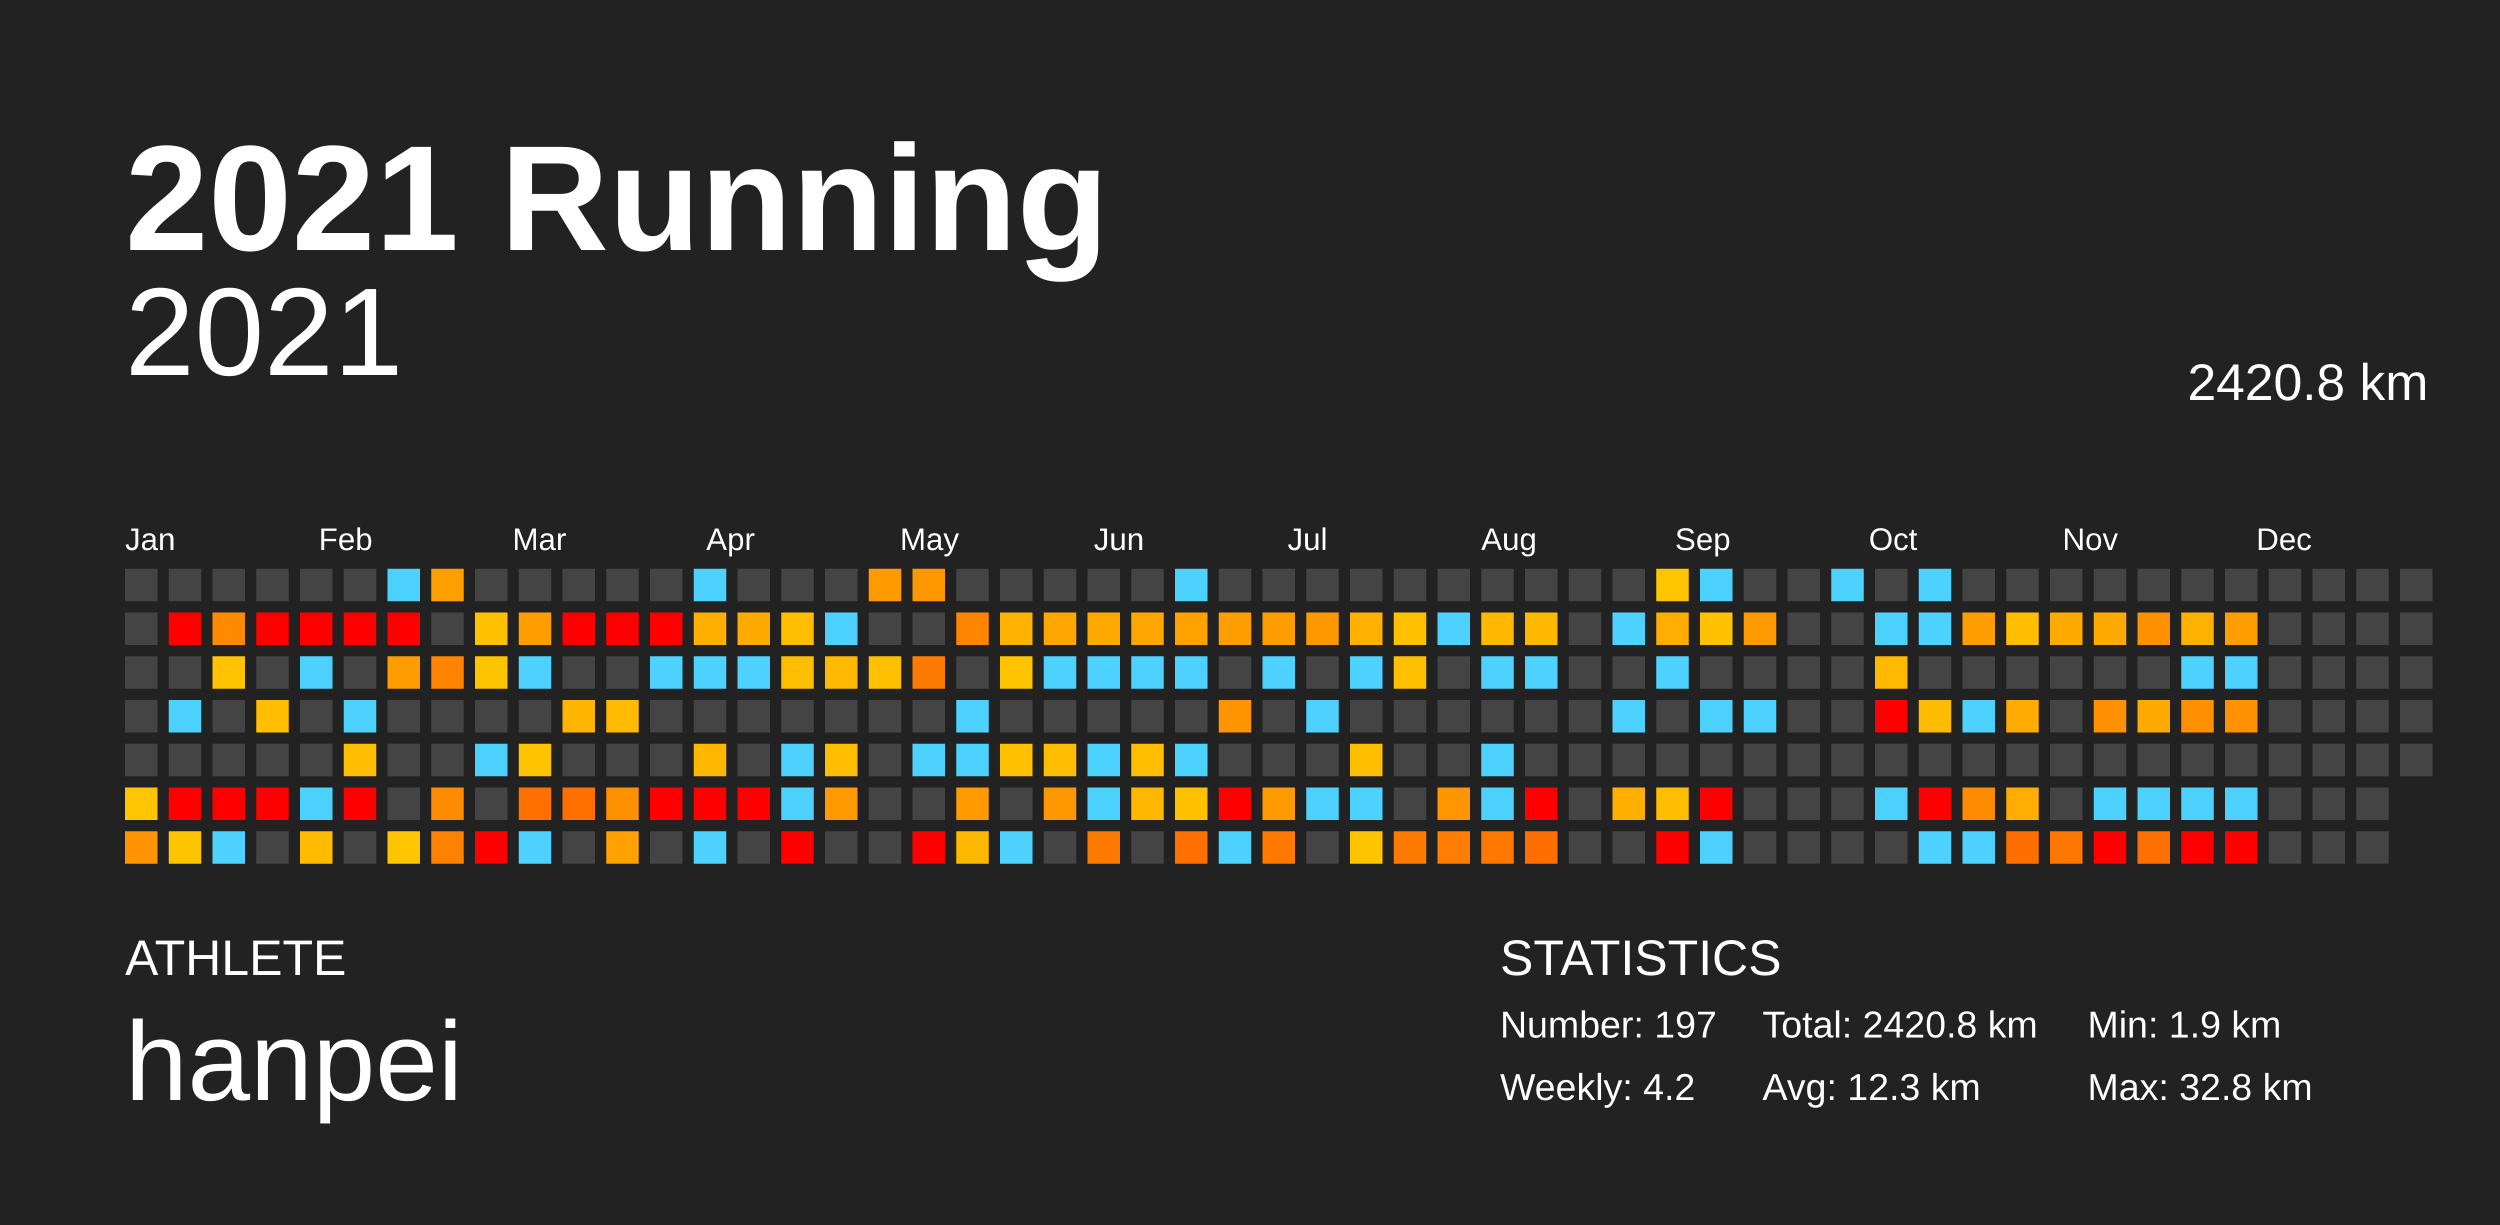
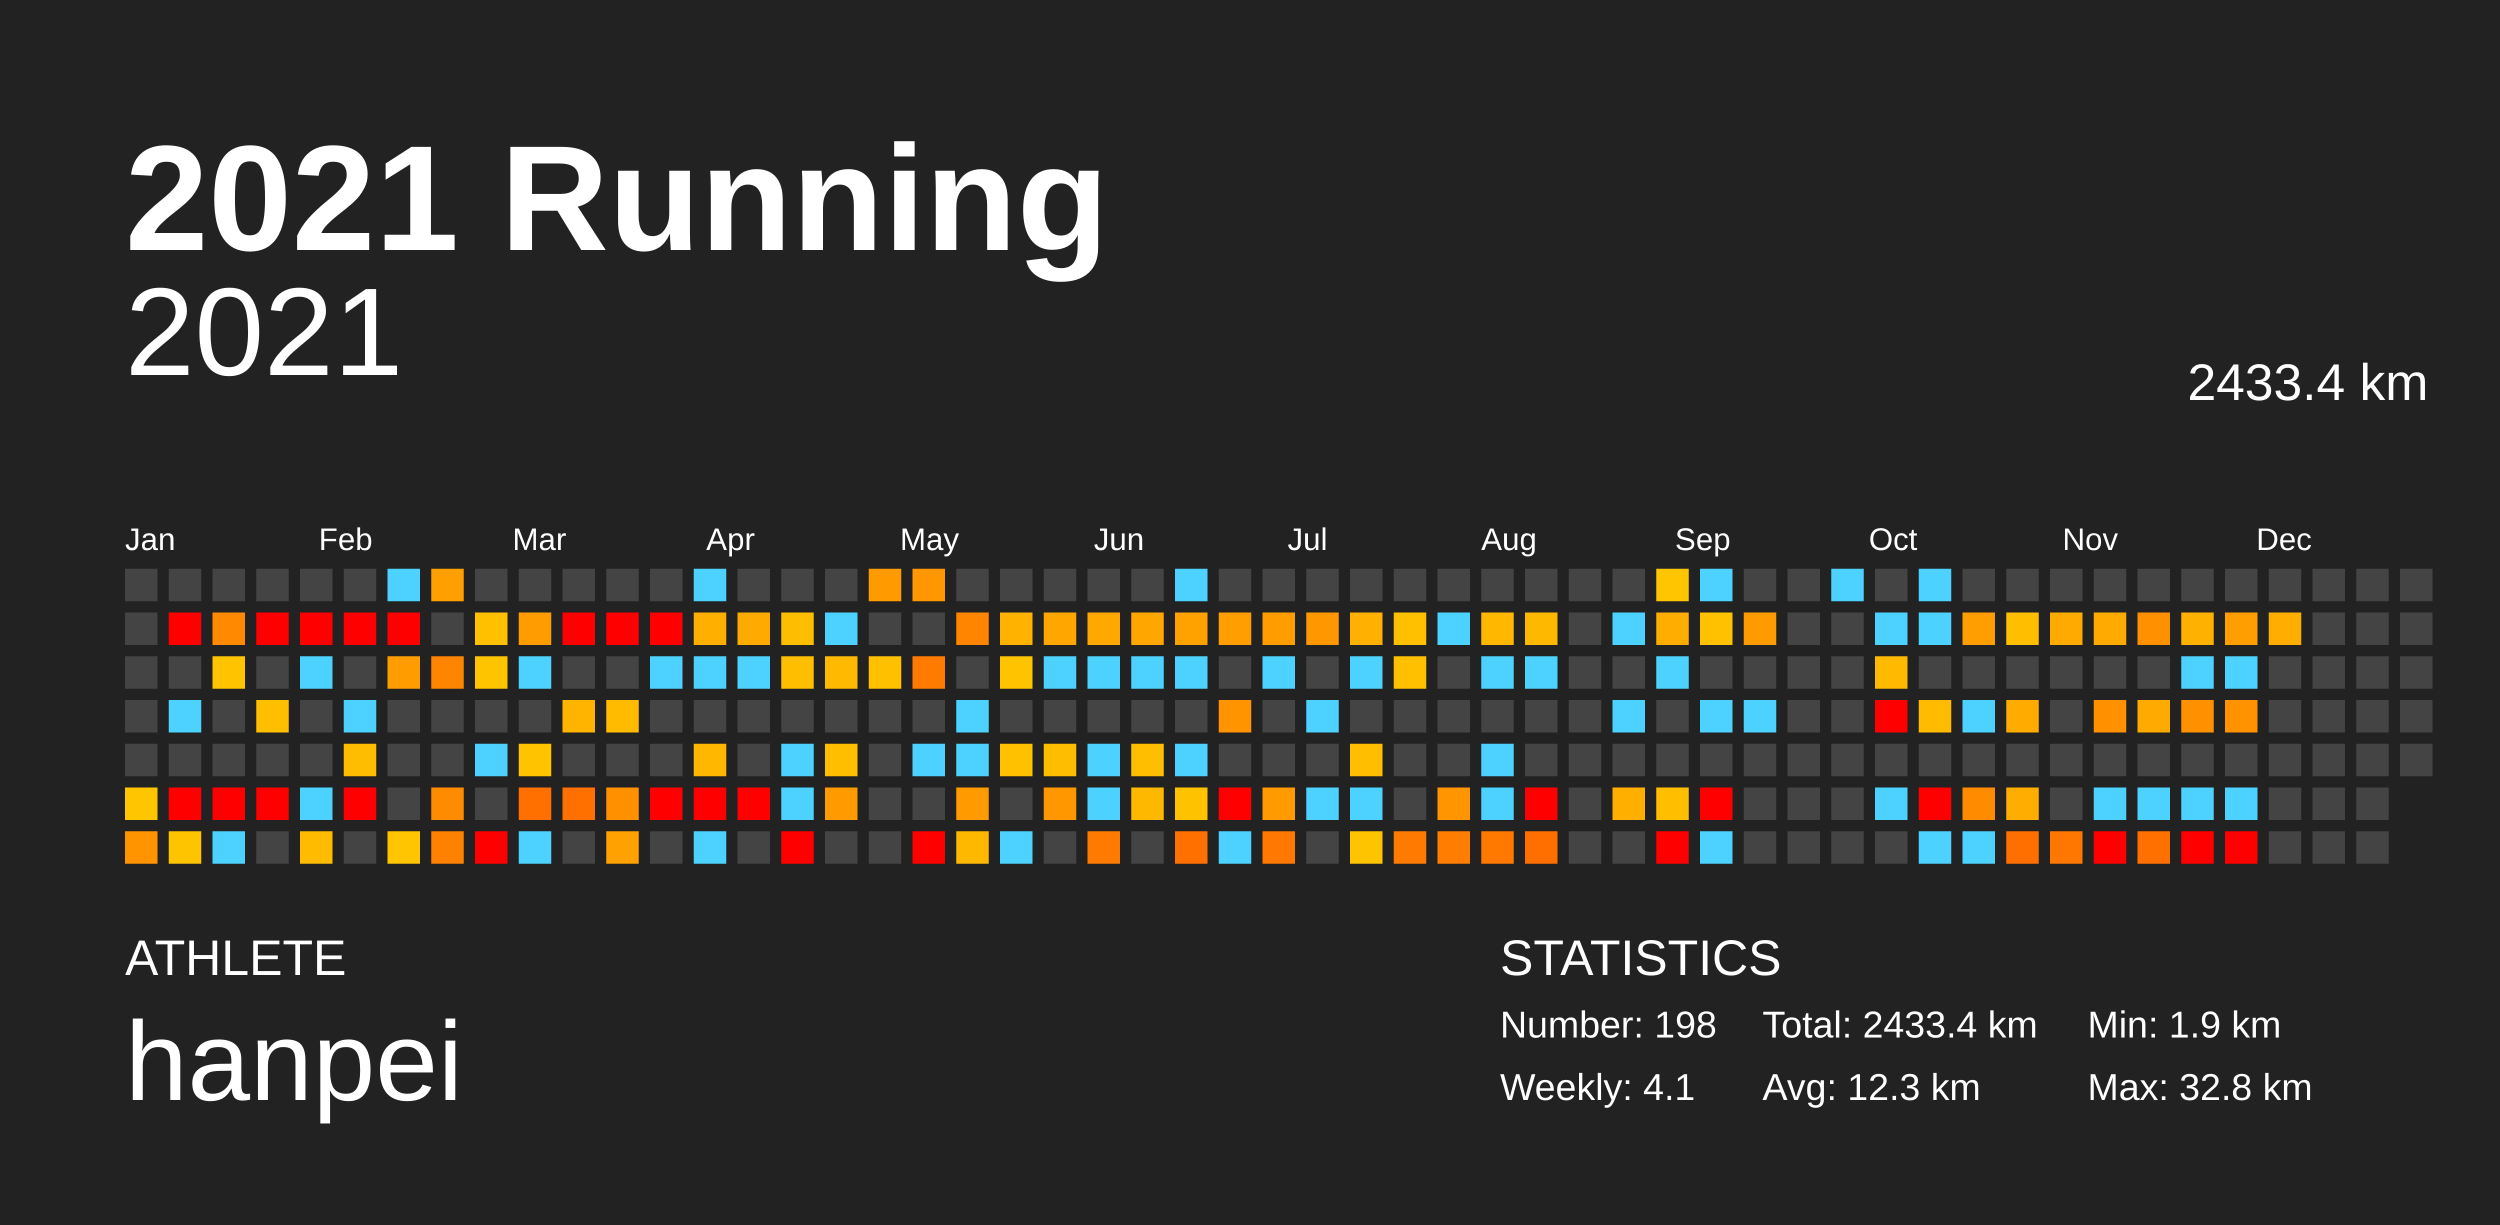
<svg xmlns="http://www.w3.org/2000/svg" baseProfile="full" height="98mm" version="1.1" viewBox="0,0,200,98" width="200mm">
  <defs />
  <rect fill="#222222" height="98" width="200" x="0" y="0" />
  <text fill="#FFFFFF" style="font-size:12px; font-family:Arial; font-weight:bold;" x="10" y="20">2021 Running</text>
  <text fill="#FFFFFF" style="font-size:4px; font-family:Arial" x="10" y="78">ATHLETE</text>
  <text fill="#FFFFFF" style="font-size:9px; font-family:Arial" x="10" y="88">hanpei</text>
  <text fill="#FFFFFF" style="font-size:4px; font-family:Arial" x="120" y="78">STATISTICS</text>
-   <text fill="#FFFFFF" style="font-size:3px; font-family:Arial" x="120" y="83">Number: 197</text>
-   <text fill="#FFFFFF" style="font-size:3px; font-family:Arial" x="120" y="88">Weekly: 4.2</text>
-   <text fill="#FFFFFF" style="font-size:3px; font-family:Arial" x="141" y="83">Total: 2420.8 km</text>
+   <text fill="#FFFFFF" style="font-size:3px; font-family:Arial" x="120" y="83">Number: 198</text>
+   <text fill="#FFFFFF" style="font-size:3px; font-family:Arial" x="120" y="88">Weekly: 4.1</text>
+   <text fill="#FFFFFF" style="font-size:3px; font-family:Arial" x="141" y="83">Total: 2433.4 km</text>
  <text fill="#FFFFFF" style="font-size:3px; font-family:Arial" x="141" y="88">Avg: 12.3 km</text>
  <text fill="#FFFFFF" style="font-size:3px; font-family:Arial" x="167" y="83">Min: 1.9 km</text>
  <text fill="#FFFFFF" style="font-size:3px; font-family:Arial" x="167" y="88">Max: 32.8 km</text>
  <text alignment-baseline="hanging" fill="#FFFFFF" style="font-size:10.0px; font-family:Arial;" x="10" y="30">2021</text>
-   <text alignment-baseline="hanging" fill="#FFFFFF" style="font-size:4.125px; font-family:Arial;" x="175" y="32">2420.8 km</text>
+   <text alignment-baseline="hanging" fill="#FFFFFF" style="font-size:4.125px; font-family:Arial;" x="175" y="32">2433.4 km</text>
  <text fill="#FFFFFF" style="font-size:2.5px; font-family:Arial" x="10.0" y="44">Jan</text>
  <text fill="#FFFFFF" style="font-size:2.5px; font-family:Arial" x="25.5" y="44">Feb</text>
  <text fill="#FFFFFF" style="font-size:2.5px; font-family:Arial" x="41.0" y="44">Mar</text>
  <text fill="#FFFFFF" style="font-size:2.5px; font-family:Arial" x="56.5" y="44">Apr</text>
  <text fill="#FFFFFF" style="font-size:2.5px; font-family:Arial" x="72.0" y="44">May</text>
  <text fill="#FFFFFF" style="font-size:2.5px; font-family:Arial" x="87.5" y="44">Jun</text>
  <text fill="#FFFFFF" style="font-size:2.5px; font-family:Arial" x="103.0" y="44">Jul</text>
  <text fill="#FFFFFF" style="font-size:2.5px; font-family:Arial" x="118.5" y="44">Aug</text>
  <text fill="#FFFFFF" style="font-size:2.5px; font-family:Arial" x="134.0" y="44">Sep</text>
  <text fill="#FFFFFF" style="font-size:2.5px; font-family:Arial" x="149.5" y="44">Oct</text>
  <text fill="#FFFFFF" style="font-size:2.5px; font-family:Arial" x="165.0" y="44">Nov</text>
  <text fill="#FFFFFF" style="font-size:2.5px; font-family:Arial" x="180.5" y="44">Dec</text>
  <rect fill="#444444" height="2.6" width="2.6" x="10.0" y="45.5" />
  <rect fill="#444444" height="2.6" width="2.6" x="10.0" y="49.0" />
  <rect fill="#444444" height="2.6" width="2.6" x="10.0" y="52.5" />
  <rect fill="#444444" height="2.6" width="2.6" x="10.0" y="56.0" />
  <rect fill="#444444" height="2.6" width="2.6" x="10.0" y="59.5" />
  <rect fill="#ffc500" height="2.6" width="2.6" x="10.0" y="63.0" />
  <rect fill="#ff9400" height="2.6" width="2.6" x="10.0" y="66.5" />
  <rect fill="#444444" height="2.6" width="2.6" x="13.5" y="45.5" />
  <rect fill="red" height="2.6" width="2.6" x="13.5" y="49.0" />
  <rect fill="#444444" height="2.6" width="2.6" x="13.5" y="52.5" />
  <rect fill="#4dd2ff" height="2.6" width="2.6" x="13.5" y="56.0" />
  <rect fill="#444444" height="2.6" width="2.6" x="13.5" y="59.5" />
  <rect fill="red" height="2.6" width="2.6" x="13.5" y="63.0" />
  <rect fill="#ffc400" height="2.6" width="2.6" x="13.5" y="66.5" />
  <rect fill="#444444" height="2.6" width="2.6" x="17.0" y="45.5" />
  <rect fill="#ff8900" height="2.6" width="2.6" x="17.0" y="49.0" />
  <rect fill="#ffc300" height="2.6" width="2.6" x="17.0" y="52.5" />
  <rect fill="#444444" height="2.6" width="2.6" x="17.0" y="56.0" />
  <rect fill="#444444" height="2.6" width="2.6" x="17.0" y="59.5" />
  <rect fill="red" height="2.6" width="2.6" x="17.0" y="63.0" />
  <rect fill="#4dd2ff" height="2.6" width="2.6" x="17.0" y="66.5" />
  <rect fill="#444444" height="2.6" width="2.6" x="20.5" y="45.5" />
  <rect fill="red" height="2.6" width="2.6" x="20.5" y="49.0" />
  <rect fill="#444444" height="2.6" width="2.6" x="20.5" y="52.5" />
  <rect fill="#ffbe00" height="2.6" width="2.6" x="20.5" y="56.0" />
  <rect fill="#444444" height="2.6" width="2.6" x="20.5" y="59.5" />
  <rect fill="red" height="2.6" width="2.6" x="20.5" y="63.0" />
  <rect fill="#444444" height="2.6" width="2.6" x="20.5" y="66.5" />
  <rect fill="#444444" height="2.6" width="2.6" x="24.0" y="45.5" />
  <rect fill="red" height="2.6" width="2.6" x="24.0" y="49.0" />
  <rect fill="#4dd2ff" height="2.6" width="2.6" x="24.0" y="52.5" />
  <rect fill="#444444" height="2.6" width="2.6" x="24.0" y="56.0" />
  <rect fill="#444444" height="2.6" width="2.6" x="24.0" y="59.5" />
  <rect fill="#4dd2ff" height="2.6" width="2.6" x="24.0" y="63.0" />
  <rect fill="#ffbb00" height="2.6" width="2.6" x="24.0" y="66.5" />
  <rect fill="#444444" height="2.6" width="2.6" x="27.5" y="45.5" />
  <rect fill="red" height="2.6" width="2.6" x="27.5" y="49.0" />
  <rect fill="#444444" height="2.6" width="2.6" x="27.5" y="52.5" />
  <rect fill="#4dd2ff" height="2.6" width="2.6" x="27.5" y="56.0" />
  <rect fill="#ffbd00" height="2.6" width="2.6" x="27.5" y="59.5" />
  <rect fill="red" height="2.6" width="2.6" x="27.5" y="63.0" />
  <rect fill="#444444" height="2.6" width="2.6" x="27.5" y="66.5" />
  <rect fill="#4dd2ff" height="2.6" width="2.6" x="31.0" y="45.5" />
  <rect fill="red" height="2.6" width="2.6" x="31.0" y="49.0" />
  <rect fill="#ff9d00" height="2.6" width="2.6" x="31.0" y="52.5" />
  <rect fill="#444444" height="2.6" width="2.6" x="31.0" y="56.0" />
  <rect fill="#444444" height="2.6" width="2.6" x="31.0" y="59.5" />
  <rect fill="#444444" height="2.6" width="2.6" x="31.0" y="63.0" />
  <rect fill="#ffc500" height="2.6" width="2.6" x="31.0" y="66.5" />
  <rect fill="#ffa000" height="2.6" width="2.6" x="34.5" y="45.5" />
  <rect fill="#444444" height="2.6" width="2.6" x="34.5" y="49.0" />
  <rect fill="#ff8500" height="2.6" width="2.6" x="34.5" y="52.5" />
  <rect fill="#444444" height="2.6" width="2.6" x="34.5" y="56.0" />
  <rect fill="#444444" height="2.6" width="2.6" x="34.5" y="59.5" />
  <rect fill="#ff8b00" height="2.6" width="2.6" x="34.5" y="63.0" />
  <rect fill="#ff8100" height="2.6" width="2.6" x="34.5" y="66.5" />
  <rect fill="#444444" height="2.6" width="2.6" x="38.0" y="45.5" />
  <rect fill="#ffc000" height="2.6" width="2.6" x="38.0" y="49.0" />
  <rect fill="#ffc400" height="2.6" width="2.6" x="38.0" y="52.5" />
  <rect fill="#444444" height="2.6" width="2.6" x="38.0" y="56.0" />
  <rect fill="#4dd2ff" height="2.6" width="2.6" x="38.0" y="59.5" />
  <rect fill="#444444" height="2.6" width="2.6" x="38.0" y="63.0" />
  <rect fill="red" height="2.6" width="2.6" x="38.0" y="66.5" />
  <rect fill="#444444" height="2.6" width="2.6" x="41.5" y="45.5" />
  <rect fill="#ff9d00" height="2.6" width="2.6" x="41.5" y="49.0" />
  <rect fill="#4dd2ff" height="2.6" width="2.6" x="41.5" y="52.5" />
  <rect fill="#444444" height="2.6" width="2.6" x="41.5" y="56.0" />
  <rect fill="#ffc300" height="2.6" width="2.6" x="41.5" y="59.5" />
  <rect fill="#ff7000" height="2.6" width="2.6" x="41.5" y="63.0" />
  <rect fill="#4dd2ff" height="2.6" width="2.6" x="41.5" y="66.5" />
  <rect fill="#444444" height="2.6" width="2.6" x="45.0" y="45.5" />
  <rect fill="red" height="2.6" width="2.6" x="45.0" y="49.0" />
  <rect fill="#444444" height="2.6" width="2.6" x="45.0" y="52.5" />
  <rect fill="#ffb500" height="2.6" width="2.6" x="45.0" y="56.0" />
  <rect fill="#444444" height="2.6" width="2.6" x="45.0" y="59.5" />
  <rect fill="#ff7000" height="2.6" width="2.6" x="45.0" y="63.0" />
  <rect fill="#444444" height="2.6" width="2.6" x="45.0" y="66.5" />
  <rect fill="#444444" height="2.6" width="2.6" x="48.5" y="45.5" />
  <rect fill="red" height="2.6" width="2.6" x="48.5" y="49.0" />
  <rect fill="#444444" height="2.6" width="2.6" x="48.5" y="52.5" />
  <rect fill="#ffbb00" height="2.6" width="2.6" x="48.5" y="56.0" />
  <rect fill="#444444" height="2.6" width="2.6" x="48.5" y="59.5" />
  <rect fill="#ff9000" height="2.6" width="2.6" x="48.5" y="63.0" />
  <rect fill="#ffa100" height="2.6" width="2.6" x="48.5" y="66.5" />
  <rect fill="#444444" height="2.6" width="2.6" x="52.0" y="45.5" />
  <rect fill="red" height="2.6" width="2.6" x="52.0" y="49.0" />
  <rect fill="#4dd2ff" height="2.6" width="2.6" x="52.0" y="52.5" />
  <rect fill="#444444" height="2.6" width="2.6" x="52.0" y="56.0" />
  <rect fill="#444444" height="2.6" width="2.6" x="52.0" y="59.5" />
  <rect fill="red" height="2.6" width="2.6" x="52.0" y="63.0" />
  <rect fill="#444444" height="2.6" width="2.6" x="52.0" y="66.5" />
  <rect fill="#4dd2ff" height="2.6" width="2.6" x="55.5" y="45.5" />
  <rect fill="#ffaf00" height="2.6" width="2.6" x="55.5" y="49.0" />
  <rect fill="#4dd2ff" height="2.6" width="2.6" x="55.5" y="52.5" />
  <rect fill="#444444" height="2.6" width="2.6" x="55.5" y="56.0" />
  <rect fill="#ffb700" height="2.6" width="2.6" x="55.5" y="59.5" />
  <rect fill="red" height="2.6" width="2.6" x="55.5" y="63.0" />
  <rect fill="#4dd2ff" height="2.6" width="2.6" x="55.5" y="66.5" />
  <rect fill="#444444" height="2.6" width="2.6" x="59.0" y="45.5" />
  <rect fill="#ffaa00" height="2.6" width="2.6" x="59.0" y="49.0" />
  <rect fill="#4dd2ff" height="2.6" width="2.6" x="59.0" y="52.5" />
  <rect fill="#444444" height="2.6" width="2.6" x="59.0" y="56.0" />
  <rect fill="#444444" height="2.6" width="2.6" x="59.0" y="59.5" />
  <rect fill="red" height="2.6" width="2.6" x="59.0" y="63.0" />
  <rect fill="#444444" height="2.6" width="2.6" x="59.0" y="66.5" />
  <rect fill="#444444" height="2.6" width="2.6" x="62.5" y="45.5" />
  <rect fill="#ffbd00" height="2.6" width="2.6" x="62.5" y="49.0" />
  <rect fill="#ffbe00" height="2.6" width="2.6" x="62.5" y="52.5" />
  <rect fill="#444444" height="2.6" width="2.6" x="62.5" y="56.0" />
  <rect fill="#4dd2ff" height="2.6" width="2.6" x="62.5" y="59.5" />
  <rect fill="#4dd2ff" height="2.6" width="2.6" x="62.5" y="63.0" />
  <rect fill="red" height="2.6" width="2.6" x="62.5" y="66.5" />
  <rect fill="#444444" height="2.6" width="2.6" x="66.0" y="45.5" />
  <rect fill="#4dd2ff" height="2.6" width="2.6" x="66.0" y="49.0" />
  <rect fill="#ffb900" height="2.6" width="2.6" x="66.0" y="52.5" />
  <rect fill="#444444" height="2.6" width="2.6" x="66.0" y="56.0" />
  <rect fill="#ffbf00" height="2.6" width="2.6" x="66.0" y="59.5" />
  <rect fill="#ff9a00" height="2.6" width="2.6" x="66.0" y="63.0" />
  <rect fill="#444444" height="2.6" width="2.6" x="66.0" y="66.5" />
  <rect fill="#ff9a00" height="2.6" width="2.6" x="69.5" y="45.5" />
  <rect fill="#444444" height="2.6" width="2.6" x="69.5" y="49.0" />
  <rect fill="#ffc000" height="2.6" width="2.6" x="69.5" y="52.5" />
  <rect fill="#444444" height="2.6" width="2.6" x="69.5" y="56.0" />
  <rect fill="#444444" height="2.6" width="2.6" x="69.5" y="59.5" />
  <rect fill="#444444" height="2.6" width="2.6" x="69.5" y="63.0" />
  <rect fill="#444444" height="2.6" width="2.6" x="69.5" y="66.5" />
  <rect fill="#ff9700" height="2.6" width="2.6" x="73.0" y="45.5" />
  <rect fill="#444444" height="2.6" width="2.6" x="73.0" y="49.0" />
  <rect fill="#ff7b00" height="2.6" width="2.6" x="73.0" y="52.5" />
  <rect fill="#444444" height="2.6" width="2.6" x="73.0" y="56.0" />
  <rect fill="#4dd2ff" height="2.6" width="2.6" x="73.0" y="59.5" />
  <rect fill="#444444" height="2.6" width="2.6" x="73.0" y="63.0" />
  <rect fill="red" height="2.6" width="2.6" x="73.0" y="66.5" />
  <rect fill="#444444" height="2.6" width="2.6" x="76.5" y="45.5" />
  <rect fill="#ff8500" height="2.6" width="2.6" x="76.5" y="49.0" />
  <rect fill="#444444" height="2.6" width="2.6" x="76.5" y="52.5" />
  <rect fill="#4dd2ff" height="2.6" width="2.6" x="76.5" y="56.0" />
  <rect fill="#4dd2ff" height="2.6" width="2.6" x="76.5" y="59.5" />
  <rect fill="#ff9a00" height="2.6" width="2.6" x="76.5" y="63.0" />
  <rect fill="#ffb800" height="2.6" width="2.6" x="76.5" y="66.5" />
  <rect fill="#444444" height="2.6" width="2.6" x="80.0" y="45.5" />
  <rect fill="#ffb300" height="2.6" width="2.6" x="80.0" y="49.0" />
  <rect fill="#ffc400" height="2.6" width="2.6" x="80.0" y="52.5" />
  <rect fill="#444444" height="2.6" width="2.6" x="80.0" y="56.0" />
  <rect fill="#ffc100" height="2.6" width="2.6" x="80.0" y="59.5" />
  <rect fill="#444444" height="2.6" width="2.6" x="80.0" y="63.0" />
  <rect fill="#4dd2ff" height="2.6" width="2.6" x="80.0" y="66.5" />
  <rect fill="#444444" height="2.6" width="2.6" x="83.5" y="45.5" />
  <rect fill="#ffa700" height="2.6" width="2.6" x="83.5" y="49.0" />
  <rect fill="#4dd2ff" height="2.6" width="2.6" x="83.5" y="52.5" />
  <rect fill="#444444" height="2.6" width="2.6" x="83.5" y="56.0" />
  <rect fill="#ffbd00" height="2.6" width="2.6" x="83.5" y="59.5" />
  <rect fill="#ff9700" height="2.6" width="2.6" x="83.5" y="63.0" />
  <rect fill="#444444" height="2.6" width="2.6" x="83.5" y="66.5" />
  <rect fill="#444444" height="2.6" width="2.6" x="87.0" y="45.5" />
  <rect fill="#ffa800" height="2.6" width="2.6" x="87.0" y="49.0" />
  <rect fill="#4dd2ff" height="2.6" width="2.6" x="87.0" y="52.5" />
  <rect fill="#444444" height="2.6" width="2.6" x="87.0" y="56.0" />
  <rect fill="#4dd2ff" height="2.6" width="2.6" x="87.0" y="59.5" />
  <rect fill="#4dd2ff" height="2.6" width="2.6" x="87.0" y="63.0" />
  <rect fill="#ff7a00" height="2.6" width="2.6" x="87.0" y="66.5" />
  <rect fill="#444444" height="2.6" width="2.6" x="90.5" y="45.5" />
  <rect fill="#ffa600" height="2.6" width="2.6" x="90.5" y="49.0" />
  <rect fill="#4dd2ff" height="2.6" width="2.6" x="90.5" y="52.5" />
  <rect fill="#444444" height="2.6" width="2.6" x="90.5" y="56.0" />
  <rect fill="#ffbf00" height="2.6" width="2.6" x="90.5" y="59.5" />
  <rect fill="#ffb800" height="2.6" width="2.6" x="90.5" y="63.0" />
  <rect fill="#444444" height="2.6" width="2.6" x="90.5" y="66.5" />
  <rect fill="#4dd2ff" height="2.6" width="2.6" x="94.0" y="45.5" />
  <rect fill="#ffa200" height="2.6" width="2.6" x="94.0" y="49.0" />
  <rect fill="#4dd2ff" height="2.6" width="2.6" x="94.0" y="52.5" />
  <rect fill="#444444" height="2.6" width="2.6" x="94.0" y="56.0" />
  <rect fill="#4dd2ff" height="2.6" width="2.6" x="94.0" y="59.5" />
  <rect fill="#ffc200" height="2.6" width="2.6" x="94.0" y="63.0" />
  <rect fill="#ff7000" height="2.6" width="2.6" x="94.0" y="66.5" />
  <rect fill="#444444" height="2.6" width="2.6" x="97.5" y="45.5" />
  <rect fill="#ff9e00" height="2.6" width="2.6" x="97.5" y="49.0" />
  <rect fill="#444444" height="2.6" width="2.6" x="97.5" y="52.5" />
  <rect fill="#ff9400" height="2.6" width="2.6" x="97.5" y="56.0" />
  <rect fill="#444444" height="2.6" width="2.6" x="97.5" y="59.5" />
  <rect fill="red" height="2.6" width="2.6" x="97.5" y="63.0" />
  <rect fill="#4dd2ff" height="2.6" width="2.6" x="97.5" y="66.5" />
  <rect fill="#444444" height="2.6" width="2.6" x="101.0" y="45.5" />
  <rect fill="#ff9d00" height="2.6" width="2.6" x="101.0" y="49.0" />
  <rect fill="#4dd2ff" height="2.6" width="2.6" x="101.0" y="52.5" />
  <rect fill="#444444" height="2.6" width="2.6" x="101.0" y="56.0" />
  <rect fill="#444444" height="2.6" width="2.6" x="101.0" y="59.5" />
  <rect fill="#ff9a00" height="2.6" width="2.6" x="101.0" y="63.0" />
  <rect fill="#ff7800" height="2.6" width="2.6" x="101.0" y="66.5" />
  <rect fill="#444444" height="2.6" width="2.6" x="104.5" y="45.5" />
  <rect fill="#ff9700" height="2.6" width="2.6" x="104.5" y="49.0" />
  <rect fill="#444444" height="2.6" width="2.6" x="104.5" y="52.5" />
  <rect fill="#4dd2ff" height="2.6" width="2.6" x="104.5" y="56.0" />
  <rect fill="#444444" height="2.6" width="2.6" x="104.5" y="59.5" />
  <rect fill="#4dd2ff" height="2.6" width="2.6" x="104.5" y="63.0" />
  <rect fill="#444444" height="2.6" width="2.6" x="104.5" y="66.5" />
  <rect fill="#444444" height="2.6" width="2.6" x="108.0" y="45.5" />
  <rect fill="#ffb000" height="2.6" width="2.6" x="108.0" y="49.0" />
  <rect fill="#4dd2ff" height="2.6" width="2.6" x="108.0" y="52.5" />
  <rect fill="#444444" height="2.6" width="2.6" x="108.0" y="56.0" />
  <rect fill="#ffbf00" height="2.6" width="2.6" x="108.0" y="59.5" />
  <rect fill="#4dd2ff" height="2.6" width="2.6" x="108.0" y="63.0" />
  <rect fill="#ffc400" height="2.6" width="2.6" x="108.0" y="66.5" />
  <rect fill="#444444" height="2.6" width="2.6" x="111.5" y="45.5" />
  <rect fill="#ffc000" height="2.6" width="2.6" x="111.5" y="49.0" />
  <rect fill="#ffc000" height="2.6" width="2.6" x="111.5" y="52.5" />
  <rect fill="#444444" height="2.6" width="2.6" x="111.5" y="56.0" />
  <rect fill="#444444" height="2.6" width="2.6" x="111.5" y="59.5" />
  <rect fill="#444444" height="2.6" width="2.6" x="111.5" y="63.0" />
  <rect fill="#ff7a00" height="2.6" width="2.6" x="111.5" y="66.5" />
  <rect fill="#444444" height="2.6" width="2.6" x="115.0" y="45.5" />
  <rect fill="#4dd2ff" height="2.6" width="2.6" x="115.0" y="49.0" />
  <rect fill="#444444" height="2.6" width="2.6" x="115.0" y="52.5" />
  <rect fill="#444444" height="2.6" width="2.6" x="115.0" y="56.0" />
  <rect fill="#444444" height="2.6" width="2.6" x="115.0" y="59.5" />
  <rect fill="#ff9500" height="2.6" width="2.6" x="115.0" y="63.0" />
  <rect fill="#ff7d00" height="2.6" width="2.6" x="115.0" y="66.5" />
  <rect fill="#444444" height="2.6" width="2.6" x="118.5" y="45.5" />
  <rect fill="#ffb700" height="2.6" width="2.6" x="118.5" y="49.0" />
  <rect fill="#4dd2ff" height="2.6" width="2.6" x="118.5" y="52.5" />
  <rect fill="#444444" height="2.6" width="2.6" x="118.5" y="56.0" />
  <rect fill="#4dd2ff" height="2.6" width="2.6" x="118.5" y="59.5" />
  <rect fill="#4dd2ff" height="2.6" width="2.6" x="118.5" y="63.0" />
  <rect fill="#ff7800" height="2.6" width="2.6" x="118.5" y="66.5" />
  <rect fill="#444444" height="2.6" width="2.6" x="122.0" y="45.5" />
  <rect fill="#ffb800" height="2.6" width="2.6" x="122.0" y="49.0" />
  <rect fill="#4dd2ff" height="2.6" width="2.6" x="122.0" y="52.5" />
  <rect fill="#444444" height="2.6" width="2.6" x="122.0" y="56.0" />
  <rect fill="#444444" height="2.6" width="2.6" x="122.0" y="59.5" />
  <rect fill="red" height="2.6" width="2.6" x="122.0" y="63.0" />
  <rect fill="#ff6f00" height="2.6" width="2.6" x="122.0" y="66.5" />
  <rect fill="#444444" height="2.6" width="2.6" x="125.5" y="45.5" />
  <rect fill="#444444" height="2.6" width="2.6" x="125.5" y="49.0" />
  <rect fill="#444444" height="2.6" width="2.6" x="125.5" y="52.5" />
  <rect fill="#444444" height="2.6" width="2.6" x="125.5" y="56.0" />
  <rect fill="#444444" height="2.6" width="2.6" x="125.5" y="59.5" />
  <rect fill="#444444" height="2.6" width="2.6" x="125.5" y="63.0" />
  <rect fill="#444444" height="2.6" width="2.6" x="125.5" y="66.5" />
  <rect fill="#444444" height="2.6" width="2.6" x="129.0" y="45.5" />
  <rect fill="#4dd2ff" height="2.6" width="2.6" x="129.0" y="49.0" />
  <rect fill="#444444" height="2.6" width="2.6" x="129.0" y="52.5" />
  <rect fill="#4dd2ff" height="2.6" width="2.6" x="129.0" y="56.0" />
  <rect fill="#444444" height="2.6" width="2.6" x="129.0" y="59.5" />
  <rect fill="#ffaf00" height="2.6" width="2.6" x="129.0" y="63.0" />
  <rect fill="#444444" height="2.6" width="2.6" x="129.0" y="66.5" />
  <rect fill="#ffc500" height="2.6" width="2.6" x="132.5" y="45.5" />
  <rect fill="#ffad00" height="2.6" width="2.6" x="132.5" y="49.0" />
  <rect fill="#4dd2ff" height="2.6" width="2.6" x="132.5" y="52.5" />
  <rect fill="#444444" height="2.6" width="2.6" x="132.5" y="56.0" />
  <rect fill="#444444" height="2.6" width="2.6" x="132.5" y="59.5" />
  <rect fill="#ffbf00" height="2.6" width="2.6" x="132.5" y="63.0" />
  <rect fill="red" height="2.6" width="2.6" x="132.5" y="66.5" />
  <rect fill="#4dd2ff" height="2.6" width="2.6" x="136.0" y="45.5" />
  <rect fill="#ffc100" height="2.6" width="2.6" x="136.0" y="49.0" />
  <rect fill="#444444" height="2.6" width="2.6" x="136.0" y="52.5" />
  <rect fill="#4dd2ff" height="2.6" width="2.6" x="136.0" y="56.0" />
  <rect fill="#444444" height="2.6" width="2.6" x="136.0" y="59.5" />
  <rect fill="red" height="2.6" width="2.6" x="136.0" y="63.0" />
  <rect fill="#4dd2ff" height="2.6" width="2.6" x="136.0" y="66.5" />
  <rect fill="#444444" height="2.6" width="2.6" x="139.5" y="45.5" />
  <rect fill="#ff9b00" height="2.6" width="2.6" x="139.5" y="49.0" />
  <rect fill="#444444" height="2.6" width="2.6" x="139.5" y="52.5" />
  <rect fill="#4dd2ff" height="2.6" width="2.6" x="139.5" y="56.0" />
  <rect fill="#444444" height="2.6" width="2.6" x="139.5" y="59.5" />
  <rect fill="#444444" height="2.6" width="2.6" x="139.5" y="63.0" />
  <rect fill="#444444" height="2.6" width="2.6" x="139.5" y="66.5" />
  <rect fill="#444444" height="2.6" width="2.6" x="143.0" y="45.5" />
  <rect fill="#444444" height="2.6" width="2.6" x="143.0" y="49.0" />
  <rect fill="#444444" height="2.6" width="2.6" x="143.0" y="52.5" />
  <rect fill="#444444" height="2.6" width="2.6" x="143.0" y="56.0" />
  <rect fill="#444444" height="2.6" width="2.6" x="143.0" y="59.5" />
  <rect fill="#444444" height="2.6" width="2.6" x="143.0" y="63.0" />
  <rect fill="#444444" height="2.6" width="2.6" x="143.0" y="66.5" />
  <rect fill="#4dd2ff" height="2.6" width="2.6" x="146.5" y="45.5" />
  <rect fill="#444444" height="2.6" width="2.6" x="146.5" y="49.0" />
  <rect fill="#444444" height="2.6" width="2.6" x="146.5" y="52.5" />
  <rect fill="#444444" height="2.6" width="2.6" x="146.5" y="56.0" />
  <rect fill="#444444" height="2.6" width="2.6" x="146.5" y="59.5" />
  <rect fill="#444444" height="2.6" width="2.6" x="146.5" y="63.0" />
  <rect fill="#444444" height="2.6" width="2.6" x="146.5" y="66.5" />
  <rect fill="#444444" height="2.6" width="2.6" x="150.0" y="45.5" />
  <rect fill="#4dd2ff" height="2.6" width="2.6" x="150.0" y="49.0" />
  <rect fill="#ffb900" height="2.6" width="2.6" x="150.0" y="52.5" />
  <rect fill="red" height="2.6" width="2.6" x="150.0" y="56.0" />
  <rect fill="#444444" height="2.6" width="2.6" x="150.0" y="59.5" />
  <rect fill="#4dd2ff" height="2.6" width="2.6" x="150.0" y="63.0" />
  <rect fill="#444444" height="2.6" width="2.6" x="150.0" y="66.5" />
  <rect fill="#4dd2ff" height="2.6" width="2.6" x="153.5" y="45.5" />
  <rect fill="#4dd2ff" height="2.6" width="2.6" x="153.5" y="49.0" />
  <rect fill="#444444" height="2.6" width="2.6" x="153.5" y="52.5" />
  <rect fill="#ffbb00" height="2.6" width="2.6" x="153.5" y="56.0" />
  <rect fill="#444444" height="2.6" width="2.6" x="153.5" y="59.5" />
  <rect fill="red" height="2.6" width="2.6" x="153.5" y="63.0" />
  <rect fill="#4dd2ff" height="2.6" width="2.6" x="153.5" y="66.5" />
  <rect fill="#444444" height="2.6" width="2.6" x="157.0" y="45.5" />
  <rect fill="#ff9e00" height="2.6" width="2.6" x="157.0" y="49.0" />
  <rect fill="#444444" height="2.6" width="2.6" x="157.0" y="52.5" />
  <rect fill="#4dd2ff" height="2.6" width="2.6" x="157.0" y="56.0" />
  <rect fill="#444444" height="2.6" width="2.6" x="157.0" y="59.5" />
  <rect fill="#ff8c00" height="2.6" width="2.6" x="157.0" y="63.0" />
  <rect fill="#4dd2ff" height="2.6" width="2.6" x="157.0" y="66.5" />
  <rect fill="#444444" height="2.6" width="2.6" x="160.5" y="45.5" />
  <rect fill="#ffbe00" height="2.6" width="2.6" x="160.5" y="49.0" />
  <rect fill="#444444" height="2.6" width="2.6" x="160.5" y="52.5" />
  <rect fill="#ffab00" height="2.6" width="2.6" x="160.5" y="56.0" />
  <rect fill="#444444" height="2.6" width="2.6" x="160.5" y="59.5" />
  <rect fill="#ffad00" height="2.6" width="2.6" x="160.5" y="63.0" />
  <rect fill="#ff6f00" height="2.6" width="2.6" x="160.5" y="66.5" />
  <rect fill="#444444" height="2.6" width="2.6" x="164.0" y="45.5" />
  <rect fill="#ffaa00" height="2.6" width="2.6" x="164.0" y="49.0" />
  <rect fill="#444444" height="2.6" width="2.6" x="164.0" y="52.5" />
  <rect fill="#444444" height="2.6" width="2.6" x="164.0" y="56.0" />
  <rect fill="#444444" height="2.6" width="2.6" x="164.0" y="59.5" />
  <rect fill="#444444" height="2.6" width="2.6" x="164.0" y="63.0" />
  <rect fill="#ff7700" height="2.6" width="2.6" x="164.0" y="66.5" />
  <rect fill="#444444" height="2.6" width="2.6" x="167.5" y="45.5" />
  <rect fill="#ffaa00" height="2.6" width="2.6" x="167.5" y="49.0" />
  <rect fill="#444444" height="2.6" width="2.6" x="167.5" y="52.5" />
  <rect fill="#ff9000" height="2.6" width="2.6" x="167.5" y="56.0" />
  <rect fill="#444444" height="2.6" width="2.6" x="167.5" y="59.5" />
  <rect fill="#4dd2ff" height="2.6" width="2.6" x="167.5" y="63.0" />
  <rect fill="red" height="2.6" width="2.6" x="167.5" y="66.5" />
  <rect fill="#444444" height="2.6" width="2.6" x="171.0" y="45.5" />
  <rect fill="#ff9000" height="2.6" width="2.6" x="171.0" y="49.0" />
  <rect fill="#444444" height="2.6" width="2.6" x="171.0" y="52.5" />
  <rect fill="#ffaa00" height="2.6" width="2.6" x="171.0" y="56.0" />
  <rect fill="#444444" height="2.6" width="2.6" x="171.0" y="59.5" />
  <rect fill="#4dd2ff" height="2.6" width="2.6" x="171.0" y="63.0" />
  <rect fill="#ff7000" height="2.6" width="2.6" x="171.0" y="66.5" />
  <rect fill="#444444" height="2.6" width="2.6" x="174.5" y="45.5" />
  <rect fill="#ffb100" height="2.6" width="2.6" x="174.5" y="49.0" />
  <rect fill="#4dd2ff" height="2.6" width="2.6" x="174.5" y="52.5" />
  <rect fill="#ff9100" height="2.6" width="2.6" x="174.5" y="56.0" />
  <rect fill="#444444" height="2.6" width="2.6" x="174.5" y="59.5" />
  <rect fill="#4dd2ff" height="2.6" width="2.6" x="174.5" y="63.0" />
  <rect fill="red" height="2.6" width="2.6" x="174.5" y="66.5" />
  <rect fill="#444444" height="2.6" width="2.6" x="178.0" y="45.5" />
  <rect fill="#ff9e00" height="2.6" width="2.6" x="178.0" y="49.0" />
  <rect fill="#4dd2ff" height="2.6" width="2.6" x="178.0" y="52.5" />
  <rect fill="#ff9200" height="2.6" width="2.6" x="178.0" y="56.0" />
  <rect fill="#444444" height="2.6" width="2.6" x="178.0" y="59.5" />
  <rect fill="#4dd2ff" height="2.6" width="2.6" x="178.0" y="63.0" />
  <rect fill="red" height="2.6" width="2.6" x="178.0" y="66.5" />
  <rect fill="#444444" height="2.6" width="2.6" x="181.5" y="45.5" />
-   <rect fill="#444444" height="2.6" width="2.6" x="181.5" y="49.0" />
+   <rect fill="#ffae00" height="2.6" width="2.6" x="181.5" y="49.0" />
  <rect fill="#444444" height="2.6" width="2.6" x="181.5" y="52.5" />
  <rect fill="#444444" height="2.6" width="2.6" x="181.5" y="56.0" />
  <rect fill="#444444" height="2.6" width="2.6" x="181.5" y="59.5" />
  <rect fill="#444444" height="2.6" width="2.6" x="181.5" y="63.0" />
  <rect fill="#444444" height="2.6" width="2.6" x="181.5" y="66.5" />
  <rect fill="#444444" height="2.6" width="2.6" x="185.0" y="45.5" />
  <rect fill="#444444" height="2.6" width="2.6" x="185.0" y="49.0" />
  <rect fill="#444444" height="2.6" width="2.6" x="185.0" y="52.5" />
  <rect fill="#444444" height="2.6" width="2.6" x="185.0" y="56.0" />
  <rect fill="#444444" height="2.6" width="2.6" x="185.0" y="59.5" />
  <rect fill="#444444" height="2.6" width="2.6" x="185.0" y="63.0" />
  <rect fill="#444444" height="2.6" width="2.6" x="185.0" y="66.5" />
  <rect fill="#444444" height="2.6" width="2.6" x="188.5" y="45.5" />
  <rect fill="#444444" height="2.6" width="2.6" x="188.5" y="49.0" />
  <rect fill="#444444" height="2.6" width="2.6" x="188.5" y="52.5" />
  <rect fill="#444444" height="2.6" width="2.6" x="188.5" y="56.0" />
  <rect fill="#444444" height="2.6" width="2.6" x="188.5" y="59.5" />
  <rect fill="#444444" height="2.6" width="2.6" x="188.5" y="63.0" />
  <rect fill="#444444" height="2.6" width="2.6" x="188.5" y="66.5" />
  <rect fill="#444444" height="2.6" width="2.6" x="192.0" y="45.5" />
  <rect fill="#444444" height="2.6" width="2.6" x="192.0" y="49.0" />
  <rect fill="#444444" height="2.6" width="2.6" x="192.0" y="52.5" />
  <rect fill="#444444" height="2.6" width="2.6" x="192.0" y="56.0" />
  <rect fill="#444444" height="2.6" width="2.6" x="192.0" y="59.5" />
</svg>
